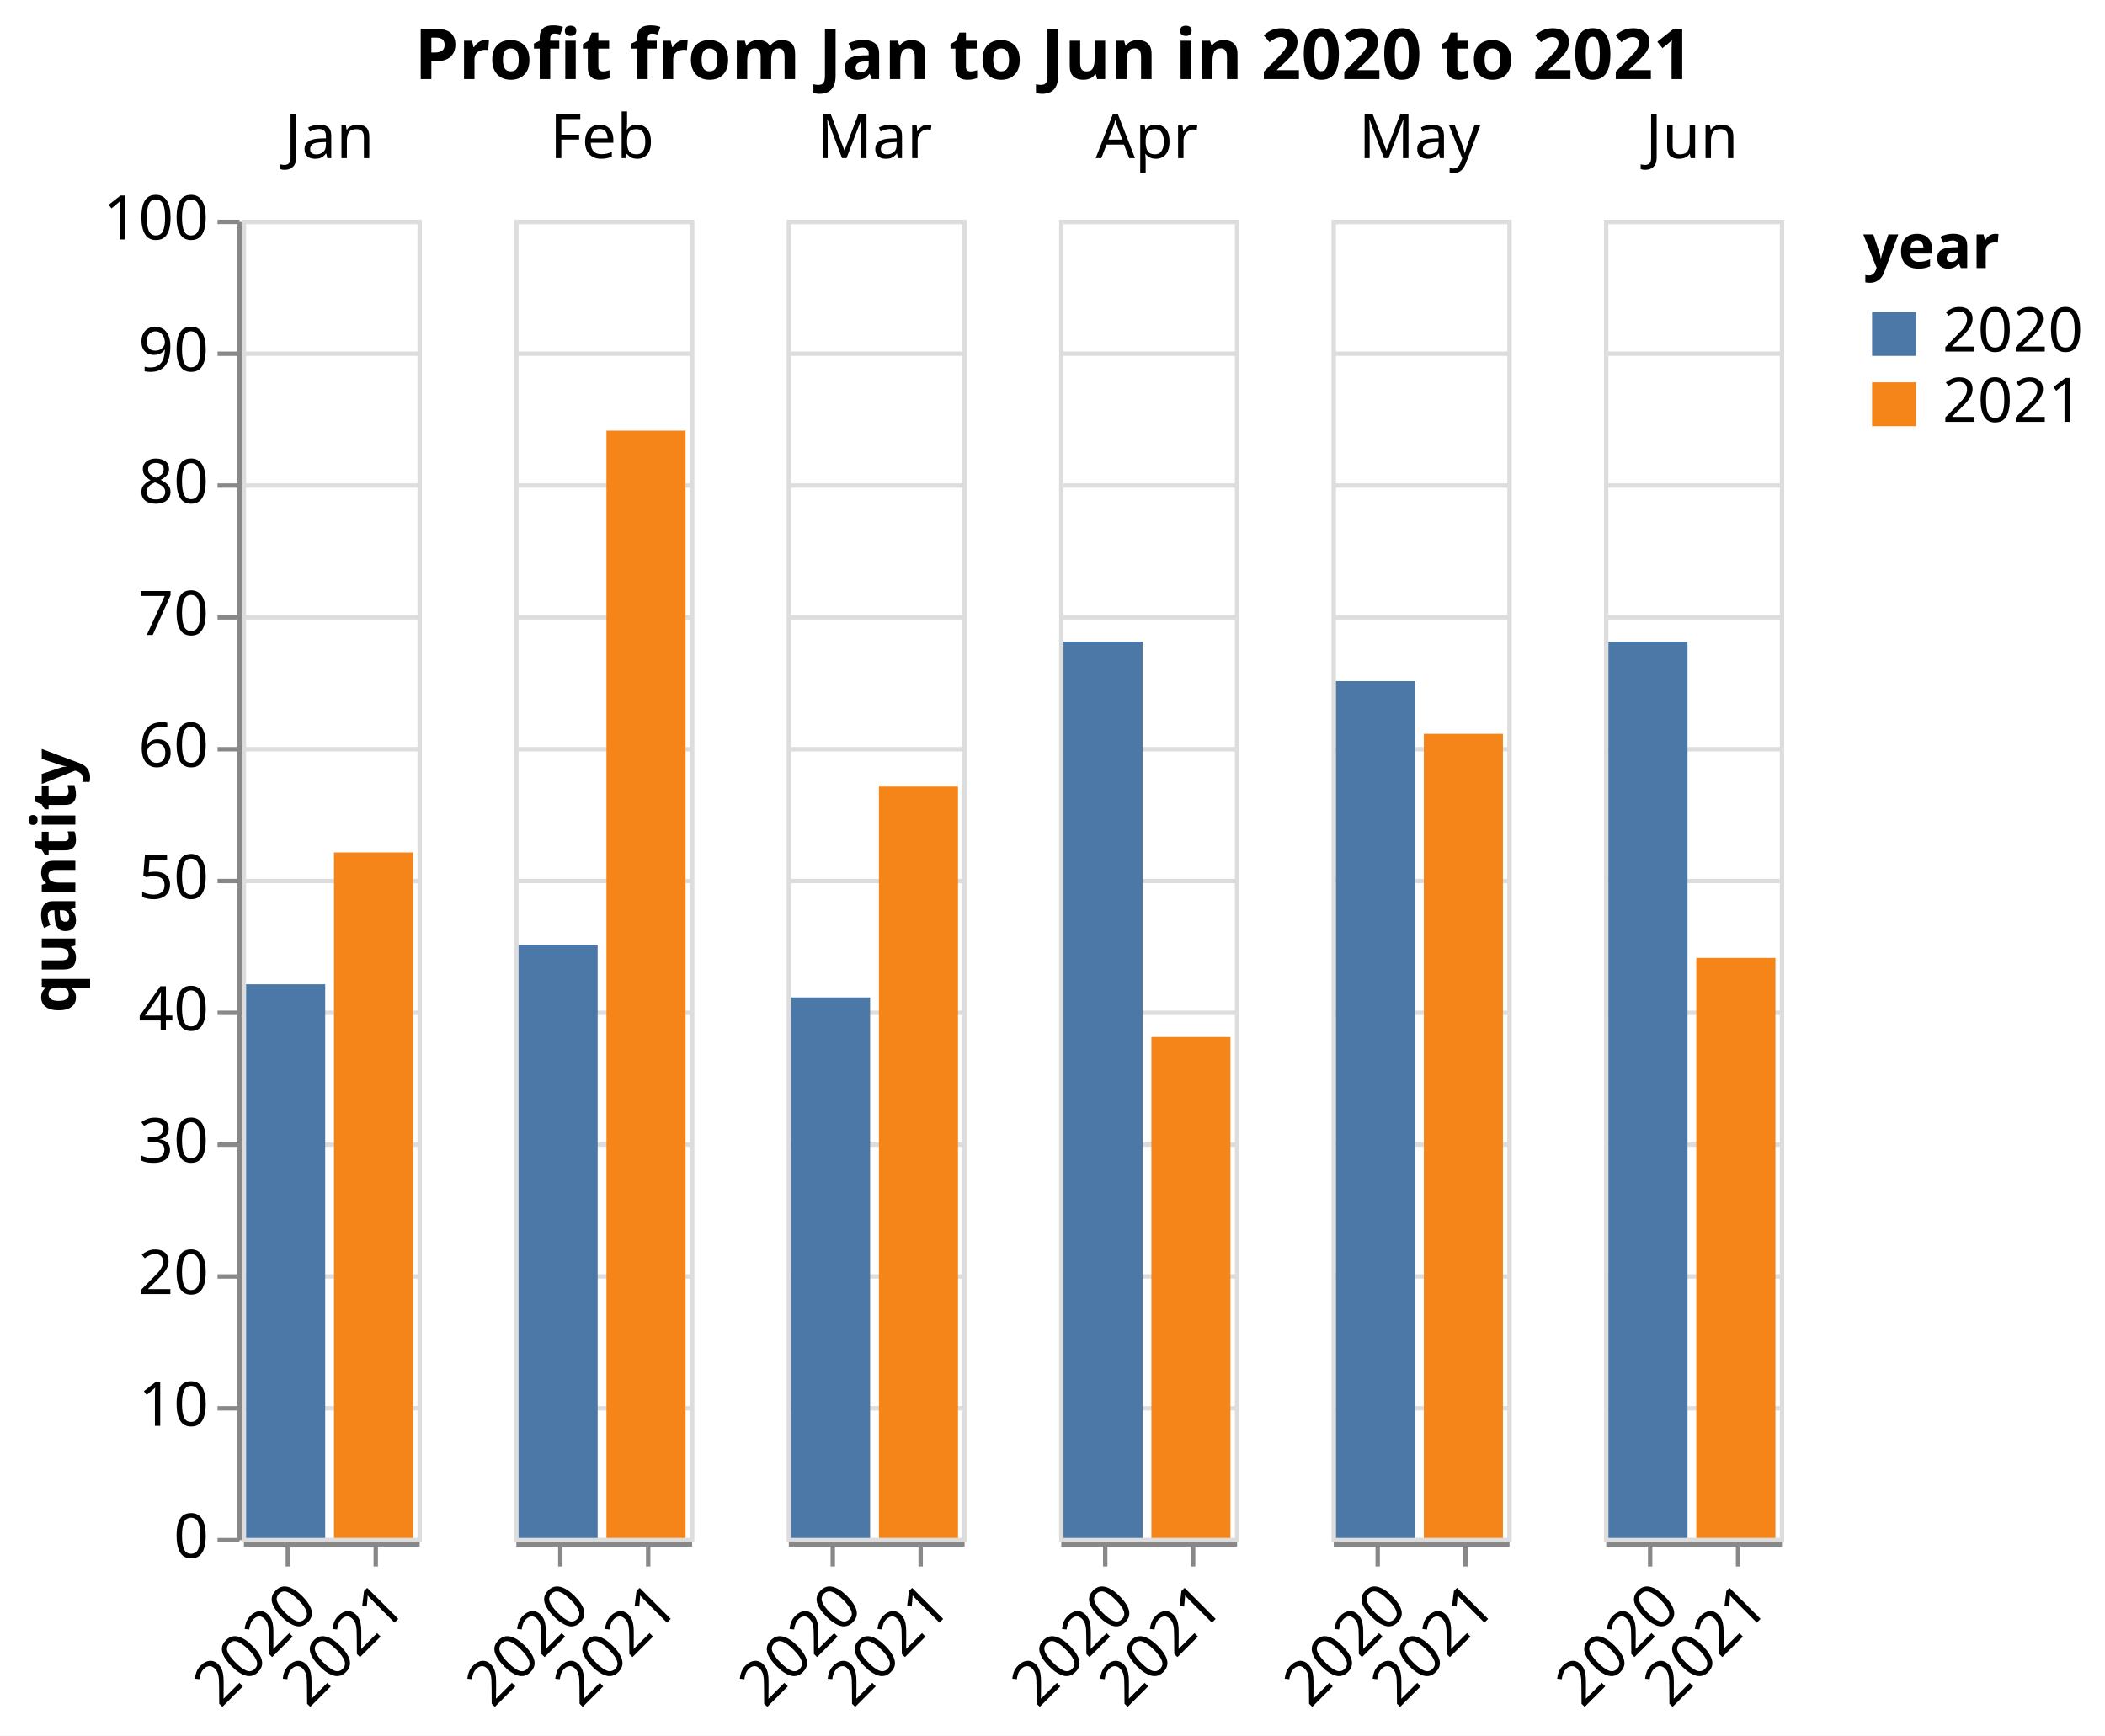
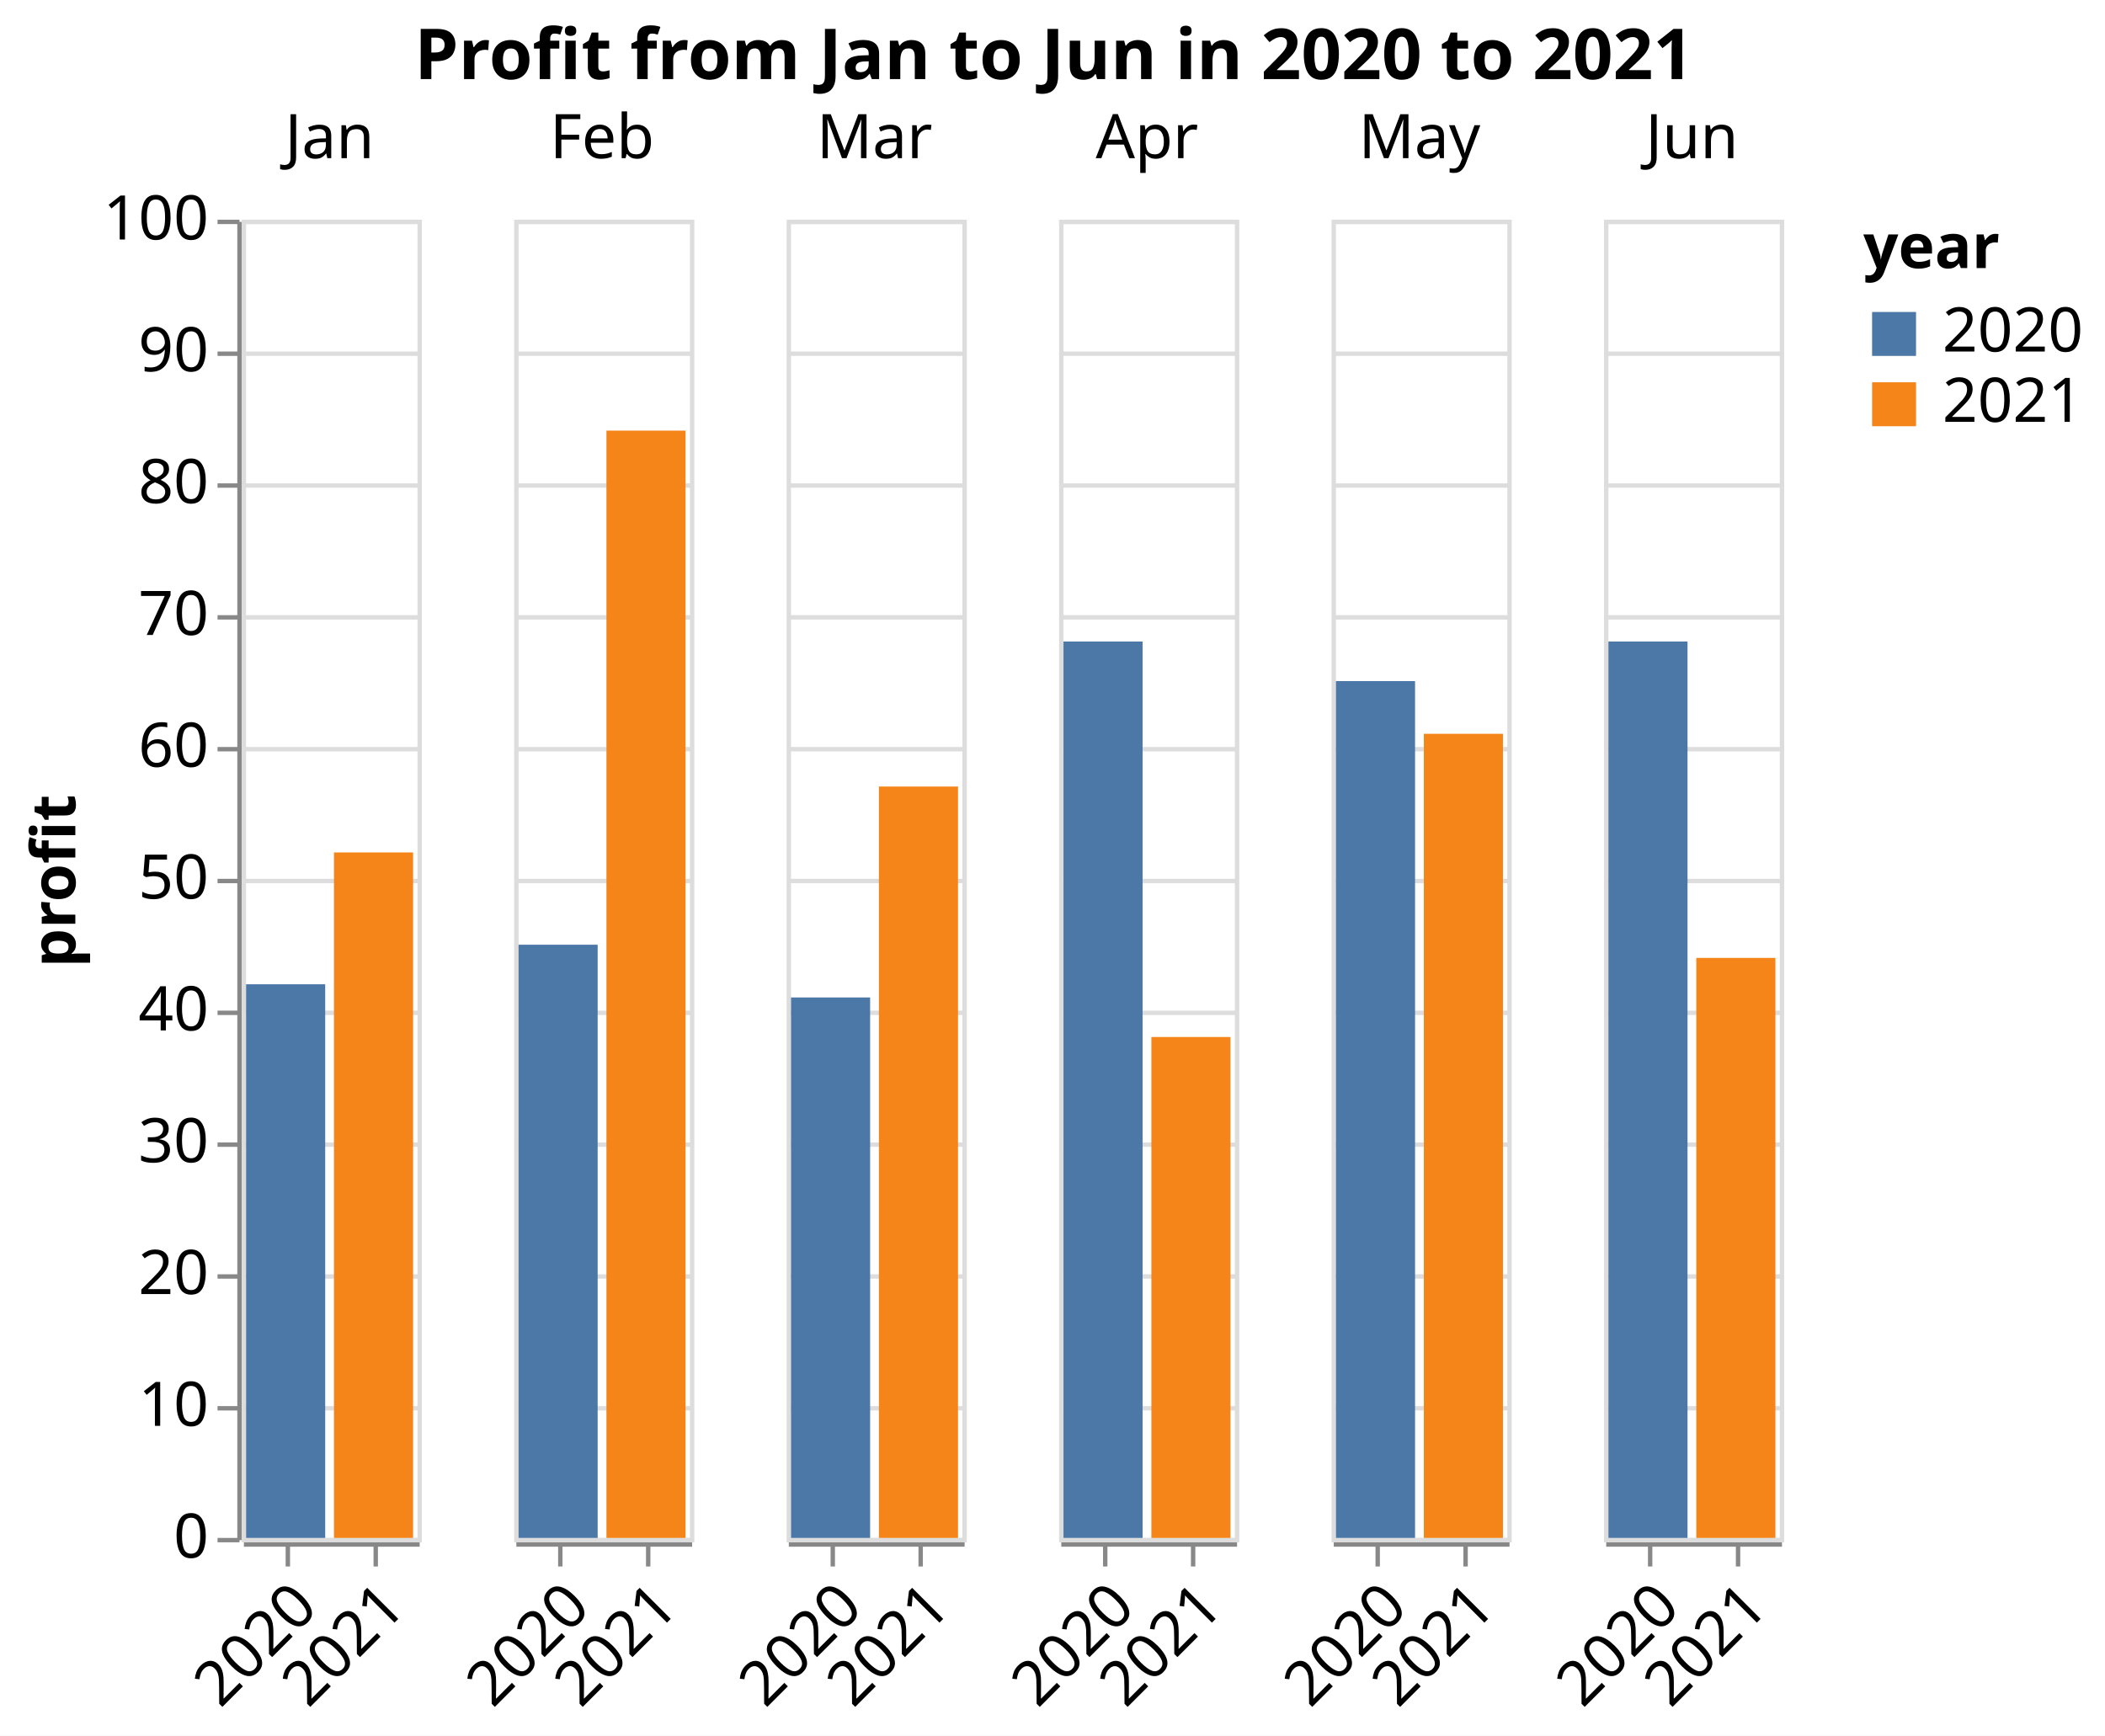
<svg xmlns="http://www.w3.org/2000/svg" version="1.1" class="marks" width="479" height="395" viewBox="0 0 479 395">
  <rect width="479" height="395" fill="white" />
  <g fill="none" stroke-miterlimit="10" transform="translate(55,50)">
    <g class="mark-group role-frame root" role="graphics-object" aria-roledescription="group mark container">
      <g transform="translate(0,0)">
        <path class="background" aria-hidden="true" d="M0,0h0v0h0Z" />
        <g>
          <g class="mark-group role-row-header row_header" role="graphics-object" aria-roledescription="group mark container">
            <g transform="translate(-1,0)">
              <path class="background" aria-hidden="true" d="M0,0h0v300h0Z" />
              <g>
-                 <g class="mark-group role-axis" role="graphics-symbol" aria-roledescription="axis" aria-label="Y-axis titled 'quantity' for a linear scale with values from 0 to 100">
+                 <g class="mark-group role-axis" role="graphics-symbol" aria-roledescription="axis" aria-label="Y-axis titled 'profit' for a linear scale with values from 0 to 100">
                  <g transform="translate(0.5,0.5)">
                    <path class="background" aria-hidden="true" d="M0,0h0v0h0Z" pointer-events="none" />
                    <g>
                      <g class="mark-rule role-axis-tick" pointer-events="none">
                        <line transform="translate(0,300)" x2="-5" y2="0" stroke="#888" stroke-width="1" opacity="1" />
                        <line transform="translate(0,270)" x2="-5" y2="0" stroke="#888" stroke-width="1" opacity="1" />
                        <line transform="translate(0,240)" x2="-5" y2="0" stroke="#888" stroke-width="1" opacity="1" />
                        <line transform="translate(0,210)" x2="-5" y2="0" stroke="#888" stroke-width="1" opacity="1" />
                        <line transform="translate(0,180)" x2="-5" y2="0" stroke="#888" stroke-width="1" opacity="1" />
                        <line transform="translate(0,150)" x2="-5" y2="0" stroke="#888" stroke-width="1" opacity="1" />
                        <line transform="translate(0,120)" x2="-5" y2="0" stroke="#888" stroke-width="1" opacity="1" />
                        <line transform="translate(0,90)" x2="-5" y2="0" stroke="#888" stroke-width="1" opacity="1" />
                        <line transform="translate(0,60)" x2="-5" y2="0" stroke="#888" stroke-width="1" opacity="1" />
                        <line transform="translate(0,30)" x2="-5" y2="0" stroke="#888" stroke-width="1" opacity="1" />
                        <line transform="translate(0,0)" x2="-5" y2="0" stroke="#888" stroke-width="1" opacity="1" />
                      </g>
                      <g class="mark-text role-axis-label" pointer-events="none">
                        <text text-anchor="end" transform="translate(-7,304)" font-family="sans-serif" font-size="14px" fill="#000" opacity="1">0</text>
                        <text text-anchor="end" transform="translate(-7,274)" font-family="sans-serif" font-size="14px" fill="#000" opacity="1">10</text>
                        <text text-anchor="end" transform="translate(-7,244)" font-family="sans-serif" font-size="14px" fill="#000" opacity="1">20</text>
                        <text text-anchor="end" transform="translate(-7,214)" font-family="sans-serif" font-size="14px" fill="#000" opacity="1">30</text>
                        <text text-anchor="end" transform="translate(-7,184)" font-family="sans-serif" font-size="14px" fill="#000" opacity="1">40</text>
                        <text text-anchor="end" transform="translate(-7,154)" font-family="sans-serif" font-size="14px" fill="#000" opacity="1">50</text>
                        <text text-anchor="end" transform="translate(-7,124)" font-family="sans-serif" font-size="14px" fill="#000" opacity="1">60</text>
                        <text text-anchor="end" transform="translate(-7,94)" font-family="sans-serif" font-size="14px" fill="#000" opacity="1">70</text>
                        <text text-anchor="end" transform="translate(-7,64)" font-family="sans-serif" font-size="14px" fill="#000" opacity="1">80</text>
                        <text text-anchor="end" transform="translate(-7,34)" font-family="sans-serif" font-size="14px" fill="#000" opacity="1">90</text>
                        <text text-anchor="end" transform="translate(-7,4)" font-family="sans-serif" font-size="14px" fill="#000" opacity="1">100</text>
                      </g>
                      <g class="mark-rule role-axis-domain" pointer-events="none">
                        <line transform="translate(0,300)" x2="0" y2="-300" stroke="#888" stroke-width="1" opacity="1" />
                      </g>
                      <g class="mark-text role-axis-title" pointer-events="none">
-                         <text text-anchor="middle" transform="translate(-34.3584,150) rotate(-90) translate(0,-3)" font-family="sans-serif" font-size="14px" font-weight="bold" fill="#000" opacity="1">quantity</text>
+                         <text text-anchor="middle" transform="translate(-34.3584,150) rotate(-90) translate(0,-3)" font-family="sans-serif" font-size="14px" font-weight="bold" fill="#000" opacity="1">profit</text>
                      </g>
                    </g>
                    <path class="foreground" aria-hidden="true" d="" pointer-events="none" display="none" />
                  </g>
                </g>
              </g>
              <path class="foreground" aria-hidden="true" d="" display="none" />
            </g>
          </g>
          <g class="mark-group role-column-header column_header" role="graphics-object" aria-roledescription="group mark container">
            <g transform="translate(0,-1)">
              <path class="background" aria-hidden="true" d="M0,0h40v0h-40Z" />
              <g>
                <g class="mark-group role-title">
                  <g transform="translate(20,-24)">
                    <path class="background" aria-hidden="true" d="M0,0h0v0h0Z" pointer-events="none" />
                    <g>
                      <g class="mark-text role-title-text" role="graphics-symbol" aria-roledescription="title" aria-label="Title text 'Jan'" pointer-events="none">
                        <text text-anchor="middle" transform="translate(0,11)" font-family="sans-serif" font-size="14px" fill="#000" opacity="1">Jan</text>
                      </g>
                    </g>
                    <path class="foreground" aria-hidden="true" d="" pointer-events="none" display="none" />
                  </g>
                </g>
              </g>
              <path class="foreground" aria-hidden="true" d="" display="none" />
            </g>
            <g transform="translate(62,-1)">
              <path class="background" aria-hidden="true" d="M0,0h40v0h-40Z" />
              <g>
                <g class="mark-group role-title">
                  <g transform="translate(20,-24)">
                    <path class="background" aria-hidden="true" d="M0,0h0v0h0Z" pointer-events="none" />
                    <g>
                      <g class="mark-text role-title-text" role="graphics-symbol" aria-roledescription="title" aria-label="Title text 'Feb'" pointer-events="none">
                        <text text-anchor="middle" transform="translate(0,11)" font-family="sans-serif" font-size="14px" fill="#000" opacity="1">Feb</text>
                      </g>
                    </g>
                    <path class="foreground" aria-hidden="true" d="" pointer-events="none" display="none" />
                  </g>
                </g>
              </g>
              <path class="foreground" aria-hidden="true" d="" display="none" />
            </g>
            <g transform="translate(124,-1)">
              <path class="background" aria-hidden="true" d="M0,0h40v0h-40Z" />
              <g>
                <g class="mark-group role-title">
                  <g transform="translate(20,-24)">
                    <path class="background" aria-hidden="true" d="M0,0h0v0h0Z" pointer-events="none" />
                    <g>
                      <g class="mark-text role-title-text" role="graphics-symbol" aria-roledescription="title" aria-label="Title text 'Mar'" pointer-events="none">
                        <text text-anchor="middle" transform="translate(0,11)" font-family="sans-serif" font-size="14px" fill="#000" opacity="1">Mar</text>
                      </g>
                    </g>
                    <path class="foreground" aria-hidden="true" d="" pointer-events="none" display="none" />
                  </g>
                </g>
              </g>
              <path class="foreground" aria-hidden="true" d="" display="none" />
            </g>
            <g transform="translate(186,-1)">
              <path class="background" aria-hidden="true" d="M0,0h40v0h-40Z" />
              <g>
                <g class="mark-group role-title">
                  <g transform="translate(20,-24)">
                    <path class="background" aria-hidden="true" d="M0,0h0v0h0Z" pointer-events="none" />
                    <g>
                      <g class="mark-text role-title-text" role="graphics-symbol" aria-roledescription="title" aria-label="Title text 'Apr'" pointer-events="none">
                        <text text-anchor="middle" transform="translate(0,11)" font-family="sans-serif" font-size="14px" fill="#000" opacity="1">Apr</text>
                      </g>
                    </g>
                    <path class="foreground" aria-hidden="true" d="" pointer-events="none" display="none" />
                  </g>
                </g>
              </g>
              <path class="foreground" aria-hidden="true" d="" display="none" />
            </g>
            <g transform="translate(248,-1)">
              <path class="background" aria-hidden="true" d="M0,0h40v0h-40Z" />
              <g>
                <g class="mark-group role-title">
                  <g transform="translate(20,-24)">
                    <path class="background" aria-hidden="true" d="M0,0h0v0h0Z" pointer-events="none" />
                    <g>
                      <g class="mark-text role-title-text" role="graphics-symbol" aria-roledescription="title" aria-label="Title text 'May'" pointer-events="none">
                        <text text-anchor="middle" transform="translate(0,11)" font-family="sans-serif" font-size="14px" fill="#000" opacity="1">May</text>
                      </g>
                    </g>
                    <path class="foreground" aria-hidden="true" d="" pointer-events="none" display="none" />
                  </g>
                </g>
              </g>
              <path class="foreground" aria-hidden="true" d="" display="none" />
            </g>
            <g transform="translate(310,-1)">
              <path class="background" aria-hidden="true" d="M0,0h40v0h-40Z" />
              <g>
                <g class="mark-group role-title">
                  <g transform="translate(20,-24)">
                    <path class="background" aria-hidden="true" d="M0,0h0v0h0Z" pointer-events="none" />
                    <g>
                      <g class="mark-text role-title-text" role="graphics-symbol" aria-roledescription="title" aria-label="Title text 'Jun'" pointer-events="none">
                        <text text-anchor="middle" transform="translate(0,11)" font-family="sans-serif" font-size="14px" fill="#000" opacity="1">Jun</text>
                      </g>
                    </g>
                    <path class="foreground" aria-hidden="true" d="" pointer-events="none" display="none" />
                  </g>
                </g>
              </g>
              <path class="foreground" aria-hidden="true" d="" display="none" />
            </g>
          </g>
          <g class="mark-group role-column-footer column_footer" role="graphics-object" aria-roledescription="group mark container">
            <g transform="translate(0,301)">
              <path class="background" aria-hidden="true" d="M0,0h40v0h-40Z" />
              <g>
                <g class="mark-group role-axis" role="graphics-symbol" aria-roledescription="axis" aria-label="X-axis for a discrete scale with 2 values: 2020, 2021">
                  <g transform="translate(0.5,0.5)">
                    <path class="background" aria-hidden="true" d="M0,0h0v0h0Z" pointer-events="none" />
                    <g>
                      <g class="mark-rule role-axis-tick" pointer-events="none">
                        <line transform="translate(10,0)" x2="0" y2="5" stroke="#888" stroke-width="1" opacity="1" />
                        <line transform="translate(30,0)" x2="0" y2="5" stroke="#888" stroke-width="1" opacity="1" />
                      </g>
                      <g class="mark-text role-axis-label" pointer-events="none">
                        <text text-anchor="end" transform="translate(9.5,7) rotate(315) translate(0,11)" font-family="sans-serif" font-size="14px" fill="#000" opacity="1">2020</text>
                        <text text-anchor="end" transform="translate(29.5,7) rotate(315) translate(0,11)" font-family="sans-serif" font-size="14px" fill="#000" opacity="1">2021</text>
                      </g>
                      <g class="mark-rule role-axis-domain" pointer-events="none">
                        <line transform="translate(0,0)" x2="40" y2="0" stroke="#888" stroke-width="1" opacity="1" />
                      </g>
                    </g>
                    <path class="foreground" aria-hidden="true" d="" pointer-events="none" display="none" />
                  </g>
                </g>
              </g>
              <path class="foreground" aria-hidden="true" d="" display="none" />
            </g>
            <g transform="translate(62,301)">
              <path class="background" aria-hidden="true" d="M0,0h40v0h-40Z" />
              <g>
                <g class="mark-group role-axis" role="graphics-symbol" aria-roledescription="axis" aria-label="X-axis for a discrete scale with 2 values: 2020, 2021">
                  <g transform="translate(0.5,0.5)">
                    <path class="background" aria-hidden="true" d="M0,0h0v0h0Z" pointer-events="none" />
                    <g>
                      <g class="mark-rule role-axis-tick" pointer-events="none">
                        <line transform="translate(10,0)" x2="0" y2="5" stroke="#888" stroke-width="1" opacity="1" />
                        <line transform="translate(30,0)" x2="0" y2="5" stroke="#888" stroke-width="1" opacity="1" />
                      </g>
                      <g class="mark-text role-axis-label" pointer-events="none">
                        <text text-anchor="end" transform="translate(9.5,7) rotate(315) translate(0,11)" font-family="sans-serif" font-size="14px" fill="#000" opacity="1">2020</text>
                        <text text-anchor="end" transform="translate(29.5,7) rotate(315) translate(0,11)" font-family="sans-serif" font-size="14px" fill="#000" opacity="1">2021</text>
                      </g>
                      <g class="mark-rule role-axis-domain" pointer-events="none">
                        <line transform="translate(0,0)" x2="40" y2="0" stroke="#888" stroke-width="1" opacity="1" />
                      </g>
                    </g>
                    <path class="foreground" aria-hidden="true" d="" pointer-events="none" display="none" />
                  </g>
                </g>
              </g>
              <path class="foreground" aria-hidden="true" d="" display="none" />
            </g>
            <g transform="translate(124,301)">
              <path class="background" aria-hidden="true" d="M0,0h40v0h-40Z" />
              <g>
                <g class="mark-group role-axis" role="graphics-symbol" aria-roledescription="axis" aria-label="X-axis for a discrete scale with 2 values: 2020, 2021">
                  <g transform="translate(0.5,0.5)">
                    <path class="background" aria-hidden="true" d="M0,0h0v0h0Z" pointer-events="none" />
                    <g>
                      <g class="mark-rule role-axis-tick" pointer-events="none">
                        <line transform="translate(10,0)" x2="0" y2="5" stroke="#888" stroke-width="1" opacity="1" />
                        <line transform="translate(30,0)" x2="0" y2="5" stroke="#888" stroke-width="1" opacity="1" />
                      </g>
                      <g class="mark-text role-axis-label" pointer-events="none">
                        <text text-anchor="end" transform="translate(9.5,7) rotate(315) translate(0,11)" font-family="sans-serif" font-size="14px" fill="#000" opacity="1">2020</text>
                        <text text-anchor="end" transform="translate(29.5,7) rotate(315) translate(0,11)" font-family="sans-serif" font-size="14px" fill="#000" opacity="1">2021</text>
                      </g>
                      <g class="mark-rule role-axis-domain" pointer-events="none">
                        <line transform="translate(0,0)" x2="40" y2="0" stroke="#888" stroke-width="1" opacity="1" />
                      </g>
                    </g>
                    <path class="foreground" aria-hidden="true" d="" pointer-events="none" display="none" />
                  </g>
                </g>
              </g>
              <path class="foreground" aria-hidden="true" d="" display="none" />
            </g>
            <g transform="translate(186,301)">
              <path class="background" aria-hidden="true" d="M0,0h40v0h-40Z" />
              <g>
                <g class="mark-group role-axis" role="graphics-symbol" aria-roledescription="axis" aria-label="X-axis for a discrete scale with 2 values: 2020, 2021">
                  <g transform="translate(0.5,0.5)">
                    <path class="background" aria-hidden="true" d="M0,0h0v0h0Z" pointer-events="none" />
                    <g>
                      <g class="mark-rule role-axis-tick" pointer-events="none">
                        <line transform="translate(10,0)" x2="0" y2="5" stroke="#888" stroke-width="1" opacity="1" />
                        <line transform="translate(30,0)" x2="0" y2="5" stroke="#888" stroke-width="1" opacity="1" />
                      </g>
                      <g class="mark-text role-axis-label" pointer-events="none">
                        <text text-anchor="end" transform="translate(9.5,7) rotate(315) translate(0,11)" font-family="sans-serif" font-size="14px" fill="#000" opacity="1">2020</text>
                        <text text-anchor="end" transform="translate(29.5,7) rotate(315) translate(0,11)" font-family="sans-serif" font-size="14px" fill="#000" opacity="1">2021</text>
                      </g>
                      <g class="mark-rule role-axis-domain" pointer-events="none">
                        <line transform="translate(0,0)" x2="40" y2="0" stroke="#888" stroke-width="1" opacity="1" />
                      </g>
                    </g>
                    <path class="foreground" aria-hidden="true" d="" pointer-events="none" display="none" />
                  </g>
                </g>
              </g>
              <path class="foreground" aria-hidden="true" d="" display="none" />
            </g>
            <g transform="translate(248,301)">
              <path class="background" aria-hidden="true" d="M0,0h40v0h-40Z" />
              <g>
                <g class="mark-group role-axis" role="graphics-symbol" aria-roledescription="axis" aria-label="X-axis for a discrete scale with 2 values: 2020, 2021">
                  <g transform="translate(0.5,0.5)">
                    <path class="background" aria-hidden="true" d="M0,0h0v0h0Z" pointer-events="none" />
                    <g>
                      <g class="mark-rule role-axis-tick" pointer-events="none">
                        <line transform="translate(10,0)" x2="0" y2="5" stroke="#888" stroke-width="1" opacity="1" />
                        <line transform="translate(30,0)" x2="0" y2="5" stroke="#888" stroke-width="1" opacity="1" />
                      </g>
                      <g class="mark-text role-axis-label" pointer-events="none">
                        <text text-anchor="end" transform="translate(9.5,7) rotate(315) translate(0,11)" font-family="sans-serif" font-size="14px" fill="#000" opacity="1">2020</text>
                        <text text-anchor="end" transform="translate(29.5,7) rotate(315) translate(0,11)" font-family="sans-serif" font-size="14px" fill="#000" opacity="1">2021</text>
                      </g>
                      <g class="mark-rule role-axis-domain" pointer-events="none">
                        <line transform="translate(0,0)" x2="40" y2="0" stroke="#888" stroke-width="1" opacity="1" />
                      </g>
                    </g>
                    <path class="foreground" aria-hidden="true" d="" pointer-events="none" display="none" />
                  </g>
                </g>
              </g>
              <path class="foreground" aria-hidden="true" d="" display="none" />
            </g>
            <g transform="translate(310,301)">
              <path class="background" aria-hidden="true" d="M0,0h40v0h-40Z" />
              <g>
                <g class="mark-group role-axis" role="graphics-symbol" aria-roledescription="axis" aria-label="X-axis for a discrete scale with 2 values: 2020, 2021">
                  <g transform="translate(0.5,0.5)">
                    <path class="background" aria-hidden="true" d="M0,0h0v0h0Z" pointer-events="none" />
                    <g>
                      <g class="mark-rule role-axis-tick" pointer-events="none">
                        <line transform="translate(10,0)" x2="0" y2="5" stroke="#888" stroke-width="1" opacity="1" />
                        <line transform="translate(30,0)" x2="0" y2="5" stroke="#888" stroke-width="1" opacity="1" />
                      </g>
                      <g class="mark-text role-axis-label" pointer-events="none">
                        <text text-anchor="end" transform="translate(9.5,7) rotate(315) translate(0,11)" font-family="sans-serif" font-size="14px" fill="#000" opacity="1">2020</text>
                        <text text-anchor="end" transform="translate(29.5,7) rotate(315) translate(0,11)" font-family="sans-serif" font-size="14px" fill="#000" opacity="1">2021</text>
                      </g>
                      <g class="mark-rule role-axis-domain" pointer-events="none">
                        <line transform="translate(0,0)" x2="40" y2="0" stroke="#888" stroke-width="1" opacity="1" />
                      </g>
                    </g>
                    <path class="foreground" aria-hidden="true" d="" pointer-events="none" display="none" />
                  </g>
                </g>
              </g>
              <path class="foreground" aria-hidden="true" d="" display="none" />
            </g>
          </g>
          <g class="mark-group role-scope cell" role="graphics-object" aria-roledescription="group mark container">
            <g transform="translate(0,0)">
              <path class="background" aria-hidden="true" d="M0.5,0.5h40v300h-40Z" stroke="#ddd" />
              <g>
                <g class="mark-group role-axis" aria-hidden="true">
                  <g transform="translate(0.5,0.5)">
                    <path class="background" aria-hidden="true" d="M0,0h0v0h0Z" pointer-events="none" />
                    <g>
                      <g class="mark-rule role-axis-grid" pointer-events="none">
                        <line transform="translate(0,300)" x2="40" y2="0" stroke="#ddd" stroke-width="1" opacity="1" />
                        <line transform="translate(0,270)" x2="40" y2="0" stroke="#ddd" stroke-width="1" opacity="1" />
                        <line transform="translate(0,240)" x2="40" y2="0" stroke="#ddd" stroke-width="1" opacity="1" />
                        <line transform="translate(0,210)" x2="40" y2="0" stroke="#ddd" stroke-width="1" opacity="1" />
                        <line transform="translate(0,180)" x2="40" y2="0" stroke="#ddd" stroke-width="1" opacity="1" />
                        <line transform="translate(0,150)" x2="40" y2="0" stroke="#ddd" stroke-width="1" opacity="1" />
                        <line transform="translate(0,120)" x2="40" y2="0" stroke="#ddd" stroke-width="1" opacity="1" />
                        <line transform="translate(0,90)" x2="40" y2="0" stroke="#ddd" stroke-width="1" opacity="1" />
                        <line transform="translate(0,60)" x2="40" y2="0" stroke="#ddd" stroke-width="1" opacity="1" />
                        <line transform="translate(0,30)" x2="40" y2="0" stroke="#ddd" stroke-width="1" opacity="1" />
                        <line transform="translate(0,0)" x2="40" y2="0" stroke="#ddd" stroke-width="1" opacity="1" />
                      </g>
                    </g>
                    <path class="foreground" aria-hidden="true" d="" pointer-events="none" display="none" />
                  </g>
                </g>
                <g class="mark-rect role-mark child_marks" role="graphics-object" aria-roledescription="rect mark container">
-                   <path aria-label="year: 2020; quantity: 42" role="graphics-symbol" aria-roledescription="bar" d="M1,174h18v126h-18Z" fill="#4c78a8" />
-                   <path aria-label="year: 2021; quantity: 52" role="graphics-symbol" aria-roledescription="bar" d="M21,144h18v156h-18Z" fill="#f58518" />
+                   <path aria-label="year: 2020; profit: 42" role="graphics-symbol" aria-roledescription="bar" d="M1,174h18v126h-18Z" fill="#4c78a8" />
+                   <path aria-label="year: 2021; profit: 52" role="graphics-symbol" aria-roledescription="bar" d="M21,144h18v156h-18Z" fill="#f58518" />
                </g>
              </g>
              <path class="foreground" aria-hidden="true" d="" display="none" />
            </g>
            <g transform="translate(62,0)">
              <path class="background" aria-hidden="true" d="M0.5,0.5h40v300h-40Z" stroke="#ddd" />
              <g>
                <g class="mark-group role-axis" aria-hidden="true">
                  <g transform="translate(0.5,0.5)">
                    <path class="background" aria-hidden="true" d="M0,0h0v0h0Z" pointer-events="none" />
                    <g>
                      <g class="mark-rule role-axis-grid" pointer-events="none">
                        <line transform="translate(0,300)" x2="40" y2="0" stroke="#ddd" stroke-width="1" opacity="1" />
                        <line transform="translate(0,270)" x2="40" y2="0" stroke="#ddd" stroke-width="1" opacity="1" />
                        <line transform="translate(0,240)" x2="40" y2="0" stroke="#ddd" stroke-width="1" opacity="1" />
                        <line transform="translate(0,210)" x2="40" y2="0" stroke="#ddd" stroke-width="1" opacity="1" />
                        <line transform="translate(0,180)" x2="40" y2="0" stroke="#ddd" stroke-width="1" opacity="1" />
                        <line transform="translate(0,150)" x2="40" y2="0" stroke="#ddd" stroke-width="1" opacity="1" />
                        <line transform="translate(0,120)" x2="40" y2="0" stroke="#ddd" stroke-width="1" opacity="1" />
                        <line transform="translate(0,90)" x2="40" y2="0" stroke="#ddd" stroke-width="1" opacity="1" />
                        <line transform="translate(0,60)" x2="40" y2="0" stroke="#ddd" stroke-width="1" opacity="1" />
                        <line transform="translate(0,30)" x2="40" y2="0" stroke="#ddd" stroke-width="1" opacity="1" />
                        <line transform="translate(0,0)" x2="40" y2="0" stroke="#ddd" stroke-width="1" opacity="1" />
                      </g>
                    </g>
                    <path class="foreground" aria-hidden="true" d="" pointer-events="none" display="none" />
                  </g>
                </g>
                <g class="mark-rect role-mark child_marks" role="graphics-object" aria-roledescription="rect mark container">
-                   <path aria-label="year: 2020; quantity: 45" role="graphics-symbol" aria-roledescription="bar" d="M1,165h18v135h-18Z" fill="#4c78a8" />
-                   <path aria-label="year: 2021; quantity: 84" role="graphics-symbol" aria-roledescription="bar" d="M21,48h18v252h-18Z" fill="#f58518" />
+                   <path aria-label="year: 2020; profit: 45" role="graphics-symbol" aria-roledescription="bar" d="M1,165h18v135h-18Z" fill="#4c78a8" />
+                   <path aria-label="year: 2021; profit: 84" role="graphics-symbol" aria-roledescription="bar" d="M21,48h18v252h-18Z" fill="#f58518" />
                </g>
              </g>
              <path class="foreground" aria-hidden="true" d="" display="none" />
            </g>
            <g transform="translate(124,0)">
              <path class="background" aria-hidden="true" d="M0.5,0.5h40v300h-40Z" stroke="#ddd" />
              <g>
                <g class="mark-group role-axis" aria-hidden="true">
                  <g transform="translate(0.5,0.5)">
                    <path class="background" aria-hidden="true" d="M0,0h0v0h0Z" pointer-events="none" />
                    <g>
                      <g class="mark-rule role-axis-grid" pointer-events="none">
                        <line transform="translate(0,300)" x2="40" y2="0" stroke="#ddd" stroke-width="1" opacity="1" />
                        <line transform="translate(0,270)" x2="40" y2="0" stroke="#ddd" stroke-width="1" opacity="1" />
                        <line transform="translate(0,240)" x2="40" y2="0" stroke="#ddd" stroke-width="1" opacity="1" />
                        <line transform="translate(0,210)" x2="40" y2="0" stroke="#ddd" stroke-width="1" opacity="1" />
                        <line transform="translate(0,180)" x2="40" y2="0" stroke="#ddd" stroke-width="1" opacity="1" />
                        <line transform="translate(0,150)" x2="40" y2="0" stroke="#ddd" stroke-width="1" opacity="1" />
                        <line transform="translate(0,120)" x2="40" y2="0" stroke="#ddd" stroke-width="1" opacity="1" />
                        <line transform="translate(0,90)" x2="40" y2="0" stroke="#ddd" stroke-width="1" opacity="1" />
                        <line transform="translate(0,60)" x2="40" y2="0" stroke="#ddd" stroke-width="1" opacity="1" />
                        <line transform="translate(0,30)" x2="40" y2="0" stroke="#ddd" stroke-width="1" opacity="1" />
                        <line transform="translate(0,0)" x2="40" y2="0" stroke="#ddd" stroke-width="1" opacity="1" />
                      </g>
                    </g>
                    <path class="foreground" aria-hidden="true" d="" pointer-events="none" display="none" />
                  </g>
                </g>
                <g class="mark-rect role-mark child_marks" role="graphics-object" aria-roledescription="rect mark container">
-                   <path aria-label="year: 2020; quantity: 41" role="graphics-symbol" aria-roledescription="bar" d="M1,177h18v123h-18Z" fill="#4c78a8" />
-                   <path aria-label="year: 2021; quantity: 57" role="graphics-symbol" aria-roledescription="bar" d="M21,129h18v171h-18Z" fill="#f58518" />
+                   <path aria-label="year: 2020; profit: 41" role="graphics-symbol" aria-roledescription="bar" d="M1,177h18v123h-18Z" fill="#4c78a8" />
+                   <path aria-label="year: 2021; profit: 57" role="graphics-symbol" aria-roledescription="bar" d="M21,129h18v171h-18Z" fill="#f58518" />
                </g>
              </g>
              <path class="foreground" aria-hidden="true" d="" display="none" />
            </g>
            <g transform="translate(186,0)">
              <path class="background" aria-hidden="true" d="M0.5,0.5h40v300h-40Z" stroke="#ddd" />
              <g>
                <g class="mark-group role-axis" aria-hidden="true">
                  <g transform="translate(0.5,0.5)">
                    <path class="background" aria-hidden="true" d="M0,0h0v0h0Z" pointer-events="none" />
                    <g>
                      <g class="mark-rule role-axis-grid" pointer-events="none">
                        <line transform="translate(0,300)" x2="40" y2="0" stroke="#ddd" stroke-width="1" opacity="1" />
                        <line transform="translate(0,270)" x2="40" y2="0" stroke="#ddd" stroke-width="1" opacity="1" />
                        <line transform="translate(0,240)" x2="40" y2="0" stroke="#ddd" stroke-width="1" opacity="1" />
                        <line transform="translate(0,210)" x2="40" y2="0" stroke="#ddd" stroke-width="1" opacity="1" />
                        <line transform="translate(0,180)" x2="40" y2="0" stroke="#ddd" stroke-width="1" opacity="1" />
                        <line transform="translate(0,150)" x2="40" y2="0" stroke="#ddd" stroke-width="1" opacity="1" />
                        <line transform="translate(0,120)" x2="40" y2="0" stroke="#ddd" stroke-width="1" opacity="1" />
                        <line transform="translate(0,90)" x2="40" y2="0" stroke="#ddd" stroke-width="1" opacity="1" />
                        <line transform="translate(0,60)" x2="40" y2="0" stroke="#ddd" stroke-width="1" opacity="1" />
                        <line transform="translate(0,30)" x2="40" y2="0" stroke="#ddd" stroke-width="1" opacity="1" />
                        <line transform="translate(0,0)" x2="40" y2="0" stroke="#ddd" stroke-width="1" opacity="1" />
                      </g>
                    </g>
                    <path class="foreground" aria-hidden="true" d="" pointer-events="none" display="none" />
                  </g>
                </g>
                <g class="mark-rect role-mark child_marks" role="graphics-object" aria-roledescription="rect mark container">
-                   <path aria-label="year: 2020; quantity: 68" role="graphics-symbol" aria-roledescription="bar" d="M1,96h18v204h-18Z" fill="#4c78a8" />
-                   <path aria-label="year: 2021; quantity: 38" role="graphics-symbol" aria-roledescription="bar" d="M21,186h18v114h-18Z" fill="#f58518" />
+                   <path aria-label="year: 2020; profit: 68" role="graphics-symbol" aria-roledescription="bar" d="M1,96h18v204h-18Z" fill="#4c78a8" />
+                   <path aria-label="year: 2021; profit: 38" role="graphics-symbol" aria-roledescription="bar" d="M21,186h18v114h-18Z" fill="#f58518" />
                </g>
              </g>
              <path class="foreground" aria-hidden="true" d="" display="none" />
            </g>
            <g transform="translate(248,0)">
              <path class="background" aria-hidden="true" d="M0.5,0.5h40v300h-40Z" stroke="#ddd" />
              <g>
                <g class="mark-group role-axis" aria-hidden="true">
                  <g transform="translate(0.5,0.5)">
                    <path class="background" aria-hidden="true" d="M0,0h0v0h0Z" pointer-events="none" />
                    <g>
                      <g class="mark-rule role-axis-grid" pointer-events="none">
                        <line transform="translate(0,300)" x2="40" y2="0" stroke="#ddd" stroke-width="1" opacity="1" />
                        <line transform="translate(0,270)" x2="40" y2="0" stroke="#ddd" stroke-width="1" opacity="1" />
                        <line transform="translate(0,240)" x2="40" y2="0" stroke="#ddd" stroke-width="1" opacity="1" />
                        <line transform="translate(0,210)" x2="40" y2="0" stroke="#ddd" stroke-width="1" opacity="1" />
                        <line transform="translate(0,180)" x2="40" y2="0" stroke="#ddd" stroke-width="1" opacity="1" />
                        <line transform="translate(0,150)" x2="40" y2="0" stroke="#ddd" stroke-width="1" opacity="1" />
                        <line transform="translate(0,120)" x2="40" y2="0" stroke="#ddd" stroke-width="1" opacity="1" />
                        <line transform="translate(0,90)" x2="40" y2="0" stroke="#ddd" stroke-width="1" opacity="1" />
                        <line transform="translate(0,60)" x2="40" y2="0" stroke="#ddd" stroke-width="1" opacity="1" />
                        <line transform="translate(0,30)" x2="40" y2="0" stroke="#ddd" stroke-width="1" opacity="1" />
                        <line transform="translate(0,0)" x2="40" y2="0" stroke="#ddd" stroke-width="1" opacity="1" />
                      </g>
                    </g>
                    <path class="foreground" aria-hidden="true" d="" pointer-events="none" display="none" />
                  </g>
                </g>
                <g class="mark-rect role-mark child_marks" role="graphics-object" aria-roledescription="rect mark container">
-                   <path aria-label="year: 2020; quantity: 65" role="graphics-symbol" aria-roledescription="bar" d="M1,105h18v195h-18Z" fill="#4c78a8" />
-                   <path aria-label="year: 2021; quantity: 61" role="graphics-symbol" aria-roledescription="bar" d="M21,117h18v183h-18Z" fill="#f58518" />
+                   <path aria-label="year: 2020; profit: 65" role="graphics-symbol" aria-roledescription="bar" d="M1,105h18v195h-18Z" fill="#4c78a8" />
+                   <path aria-label="year: 2021; profit: 61" role="graphics-symbol" aria-roledescription="bar" d="M21,117h18v183h-18Z" fill="#f58518" />
                </g>
              </g>
              <path class="foreground" aria-hidden="true" d="" display="none" />
            </g>
            <g transform="translate(310,0)">
              <path class="background" aria-hidden="true" d="M0.5,0.5h40v300h-40Z" stroke="#ddd" />
              <g>
                <g class="mark-group role-axis" aria-hidden="true">
                  <g transform="translate(0.5,0.5)">
                    <path class="background" aria-hidden="true" d="M0,0h0v0h0Z" pointer-events="none" />
                    <g>
                      <g class="mark-rule role-axis-grid" pointer-events="none">
                        <line transform="translate(0,300)" x2="40" y2="0" stroke="#ddd" stroke-width="1" opacity="1" />
                        <line transform="translate(0,270)" x2="40" y2="0" stroke="#ddd" stroke-width="1" opacity="1" />
                        <line transform="translate(0,240)" x2="40" y2="0" stroke="#ddd" stroke-width="1" opacity="1" />
                        <line transform="translate(0,210)" x2="40" y2="0" stroke="#ddd" stroke-width="1" opacity="1" />
                        <line transform="translate(0,180)" x2="40" y2="0" stroke="#ddd" stroke-width="1" opacity="1" />
                        <line transform="translate(0,150)" x2="40" y2="0" stroke="#ddd" stroke-width="1" opacity="1" />
                        <line transform="translate(0,120)" x2="40" y2="0" stroke="#ddd" stroke-width="1" opacity="1" />
                        <line transform="translate(0,90)" x2="40" y2="0" stroke="#ddd" stroke-width="1" opacity="1" />
                        <line transform="translate(0,60)" x2="40" y2="0" stroke="#ddd" stroke-width="1" opacity="1" />
                        <line transform="translate(0,30)" x2="40" y2="0" stroke="#ddd" stroke-width="1" opacity="1" />
                        <line transform="translate(0,0)" x2="40" y2="0" stroke="#ddd" stroke-width="1" opacity="1" />
                      </g>
                    </g>
                    <path class="foreground" aria-hidden="true" d="" pointer-events="none" display="none" />
                  </g>
                </g>
                <g class="mark-rect role-mark child_marks" role="graphics-object" aria-roledescription="rect mark container">
-                   <path aria-label="year: 2020; quantity: 68" role="graphics-symbol" aria-roledescription="bar" d="M1,96h18v204h-18Z" fill="#4c78a8" />
-                   <path aria-label="year: 2021; quantity: 44" role="graphics-symbol" aria-roledescription="bar" d="M21,168h18v132h-18Z" fill="#f58518" />
+                   <path aria-label="year: 2020; profit: 68" role="graphics-symbol" aria-roledescription="bar" d="M1,96h18v204h-18Z" fill="#4c78a8" />
+                   <path aria-label="year: 2021; profit: 44" role="graphics-symbol" aria-roledescription="bar" d="M21,168h18v132h-18Z" fill="#f58518" />
                </g>
              </g>
              <path class="foreground" aria-hidden="true" d="" display="none" />
            </g>
          </g>
          <g class="mark-group role-legend" role="graphics-symbol" aria-roledescription="legend" aria-label="Symbol legend titled 'year' for fill color with 2 values: 2020, 2021">
            <g transform="translate(369,0)">
              <path class="background" aria-hidden="true" d="M0,0h50v49h-50Z" pointer-events="none" />
              <g>
                <g class="mark-group role-legend-entry">
                  <g transform="translate(0,19)">
                    <path class="background" aria-hidden="true" d="M0,0h0v0h0Z" pointer-events="none" />
                    <g>
                      <g class="mark-group role-scope" role="graphics-object" aria-roledescription="group mark container">
                        <g transform="translate(0,0)">
                          <path class="background" aria-hidden="true" d="M0,0h49.145v14h-49.145Z" pointer-events="none" opacity="1" />
                          <g>
                            <g class="mark-symbol role-legend-symbol" pointer-events="none">
                              <path transform="translate(7,7)" d="M-5,-5h10v10h-10Z" fill="#4c78a8" stroke-width="1.5" opacity="1" />
                            </g>
                            <g class="mark-text role-legend-label" pointer-events="none">
                              <text text-anchor="start" transform="translate(18,11)" font-family="sans-serif" font-size="14px" fill="#000" opacity="1">2020</text>
                            </g>
                          </g>
                          <path class="foreground" aria-hidden="true" d="" pointer-events="none" display="none" />
                        </g>
                        <g transform="translate(0,16)">
                          <path class="background" aria-hidden="true" d="M0,0h49.145v14h-49.145Z" pointer-events="none" opacity="1" />
                          <g>
                            <g class="mark-symbol role-legend-symbol" pointer-events="none">
                              <path transform="translate(7,7)" d="M-5,-5h10v10h-10Z" fill="#f58518" stroke-width="1.5" opacity="1" />
                            </g>
                            <g class="mark-text role-legend-label" pointer-events="none">
                              <text text-anchor="start" transform="translate(18,11)" font-family="sans-serif" font-size="14px" fill="#000" opacity="1">2021</text>
                            </g>
                          </g>
                          <path class="foreground" aria-hidden="true" d="" pointer-events="none" display="none" />
                        </g>
                      </g>
                    </g>
                    <path class="foreground" aria-hidden="true" d="" pointer-events="none" display="none" />
                  </g>
                </g>
                <g class="mark-text role-legend-title" pointer-events="none">
                  <text text-anchor="start" transform="translate(0,11)" font-family="sans-serif" font-size="14px" font-weight="bold" fill="#000" opacity="1">year</text>
                </g>
              </g>
              <path class="foreground" aria-hidden="true" d="" pointer-events="none" display="none" />
            </g>
          </g>
          <g class="mark-group role-title">
            <g transform="translate(184.8208,-45)">
              <path class="background" aria-hidden="true" d="M0,0h0v0h0Z" pointer-events="none" />
              <g>
                <g class="mark-text role-title-text" role="graphics-symbol" aria-roledescription="title" aria-label="Title text 'Profit from Jan to Jun in 2020 to 2021'" pointer-events="none">
                  <text text-anchor="middle" transform="translate(0,13)" font-family="sans-serif" font-size="16px" font-weight="bold" fill="#000" opacity="1">Profit from Jan to Jun in 2020 to 2021</text>
                </g>
              </g>
              <path class="foreground" aria-hidden="true" d="" pointer-events="none" display="none" />
            </g>
          </g>
        </g>
        <path class="foreground" aria-hidden="true" d="" display="none" />
      </g>
    </g>
  </g>
</svg>
